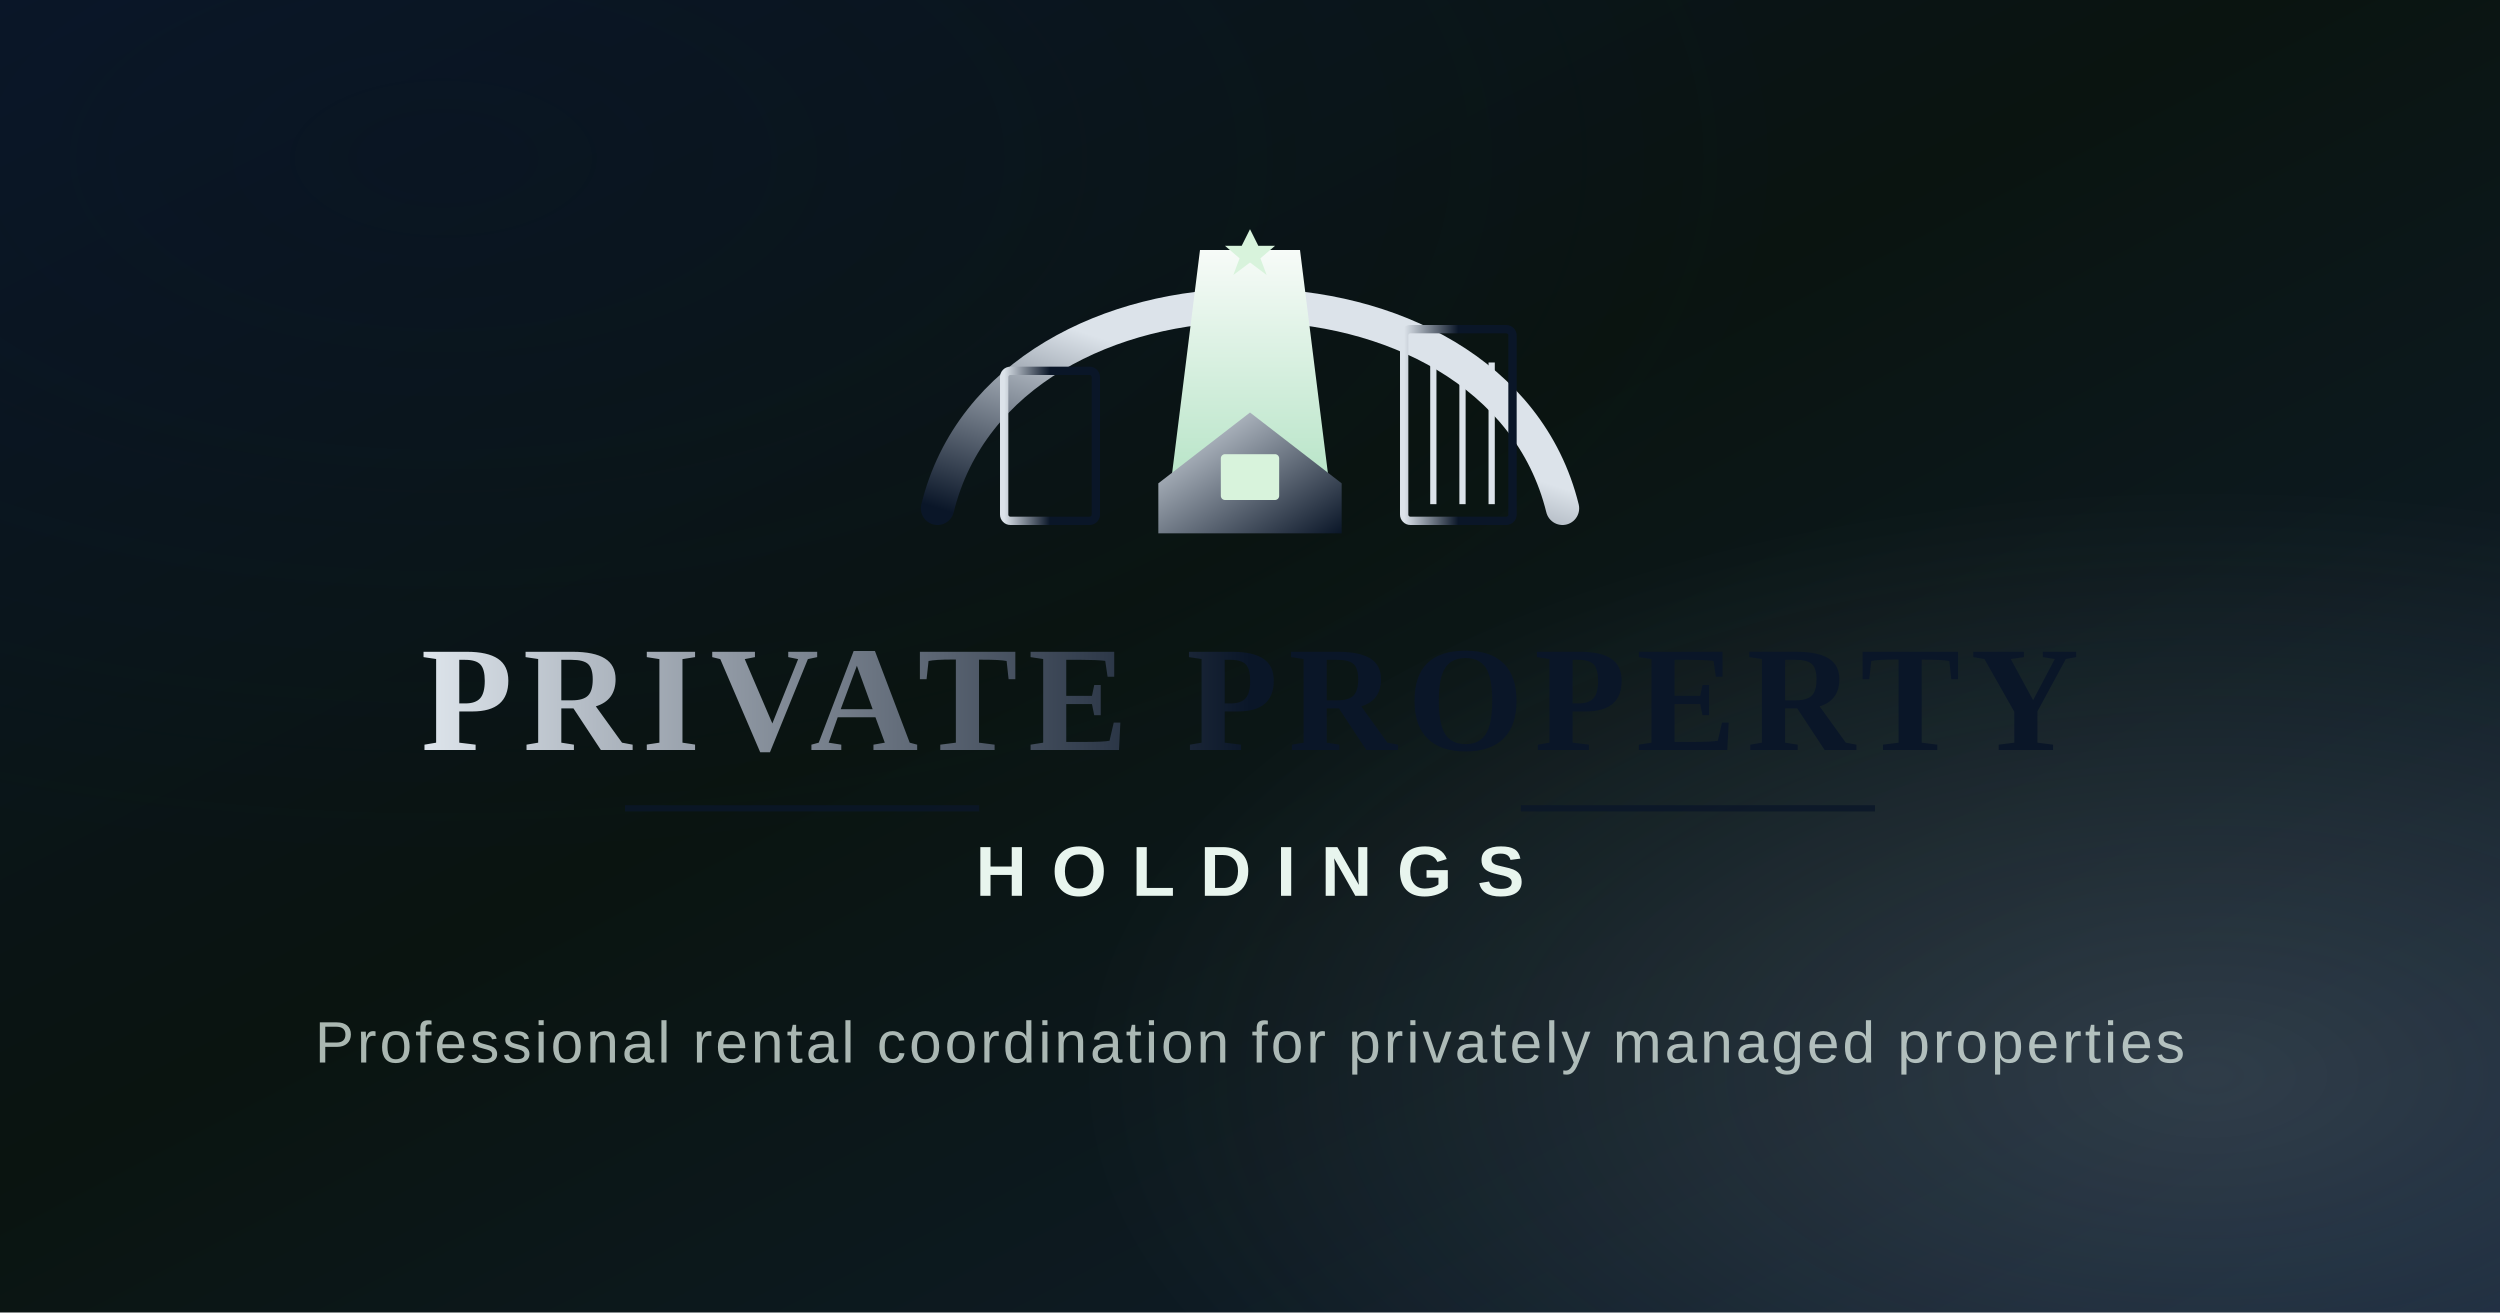
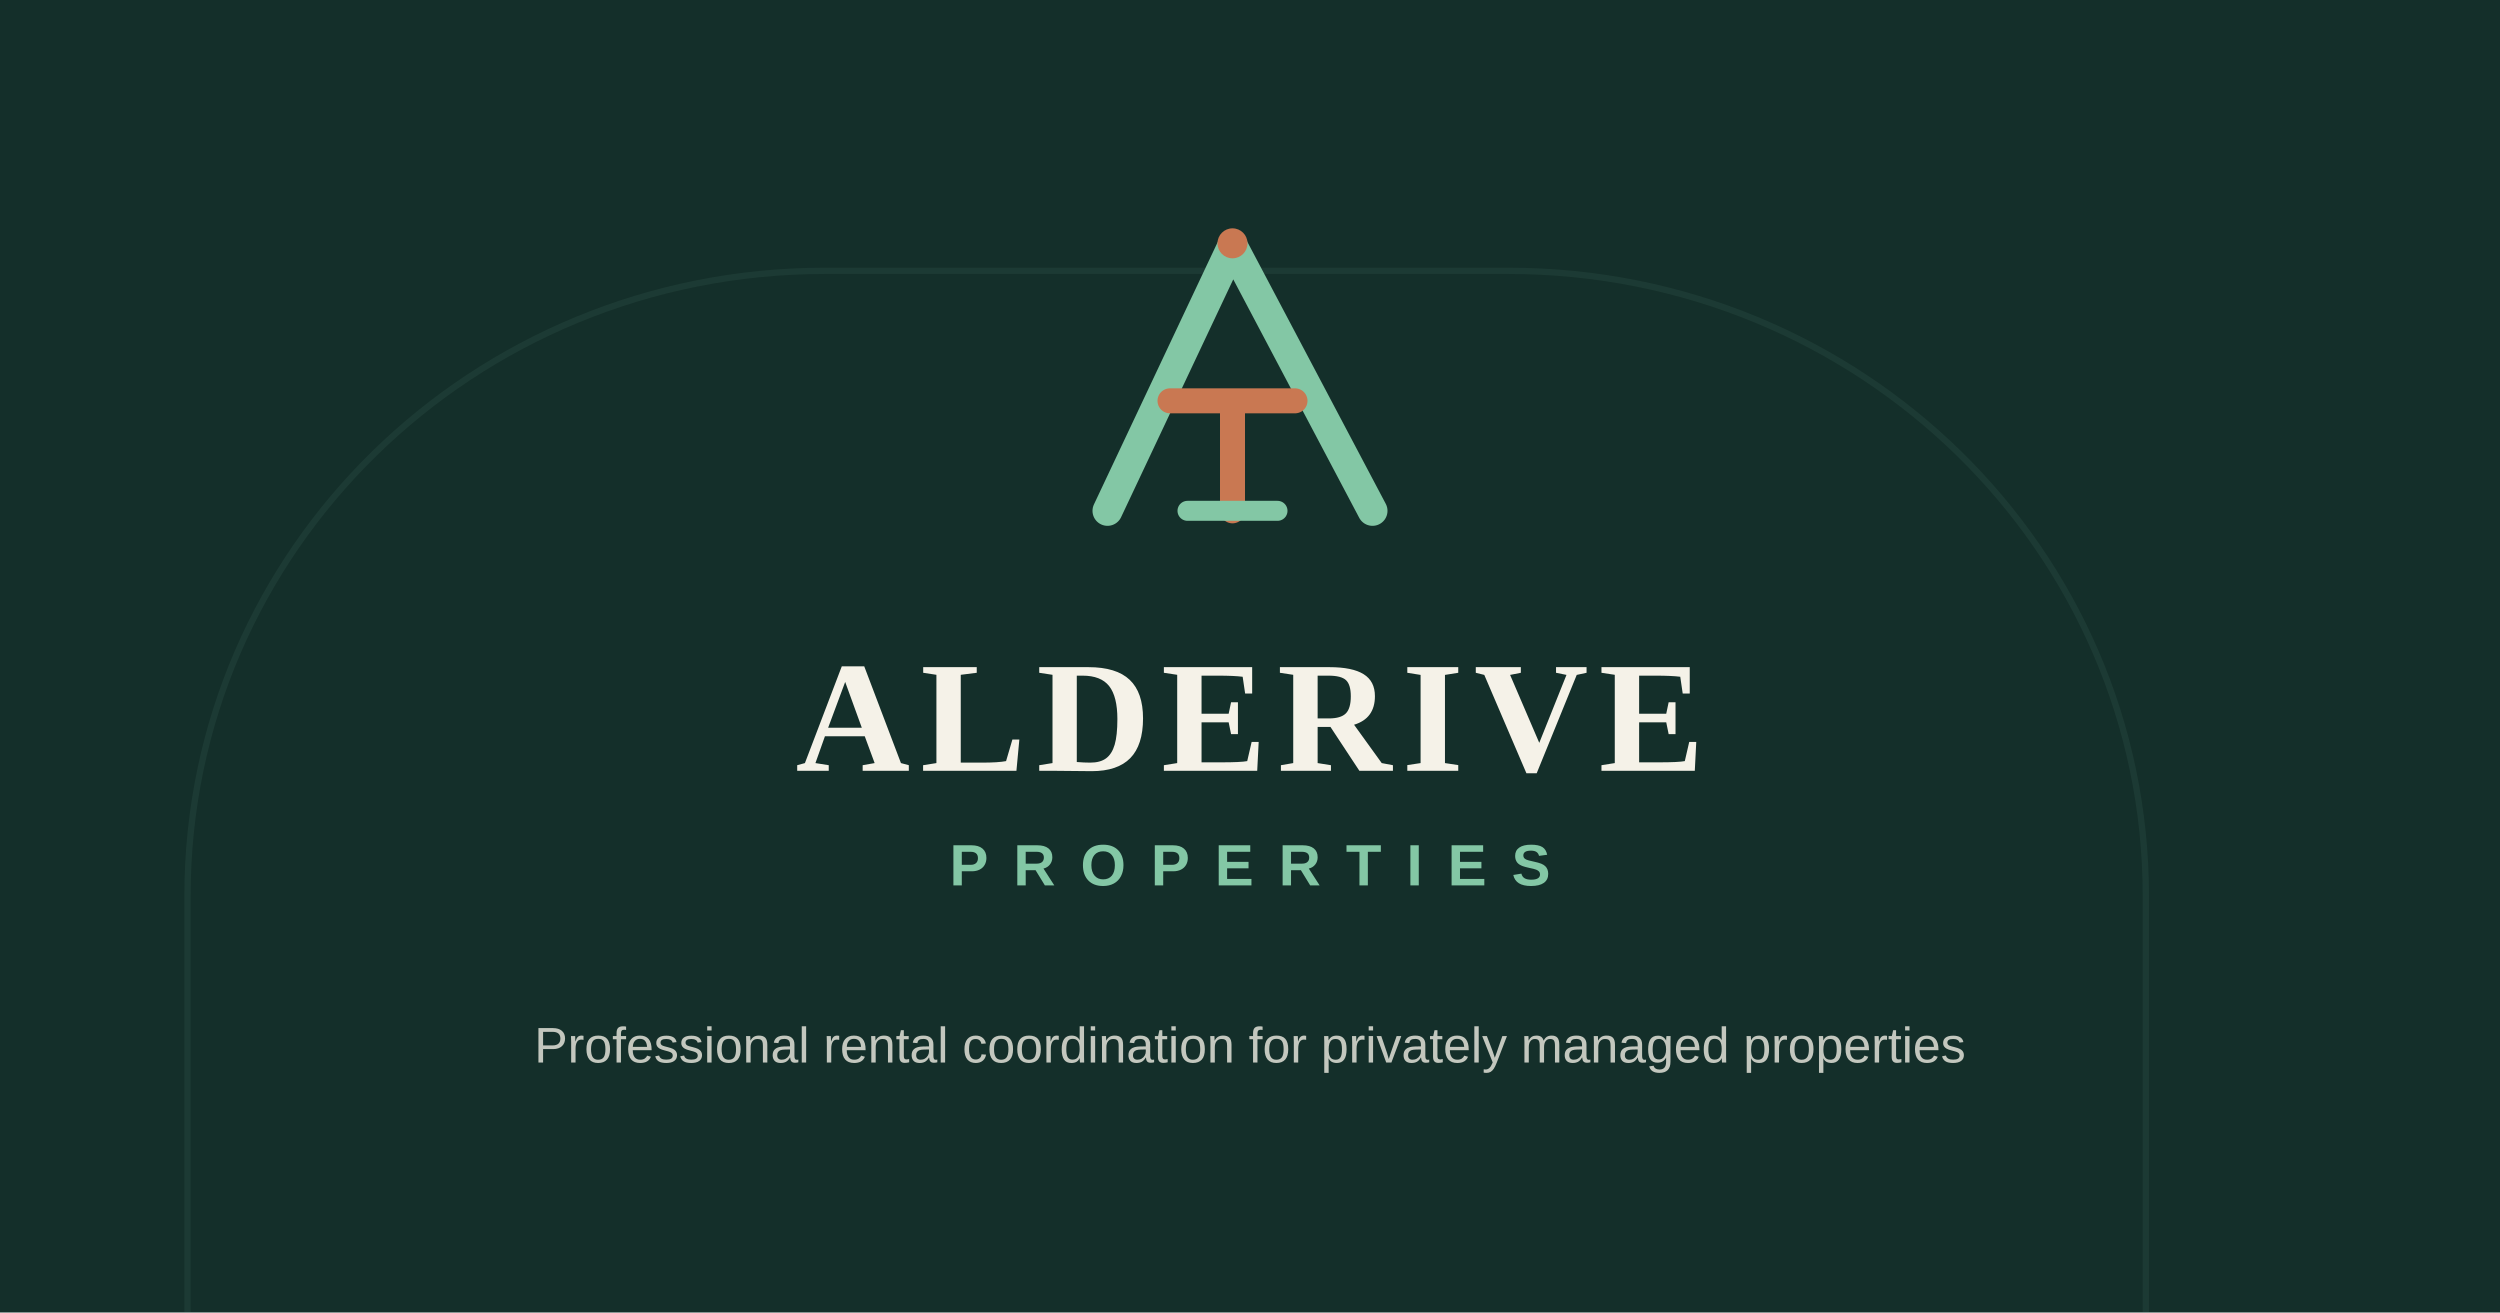
<svg xmlns="http://www.w3.org/2000/svg" viewBox="0 0 1200 630" role="img" aria-labelledby="ogTitle">
-   <defs>
-     <linearGradient id="pageBg" x1="0%" y1="0%" x2="100%" y2="100%">
-       <stop offset="0%" stop-color="#0A1628" />
-       <stop offset="45%" stop-color="#0A1410" />
-       <stop offset="100%" stop-color="#102033" />
-     </linearGradient>
-     <radialGradient id="glow" cx="18%" cy="12%" r="55%">
-       <stop offset="0%" stop-color="#0A1628" stop-opacity="0.28" />
-       <stop offset="100%" stop-color="#0A1628" stop-opacity="0" />
-     </radialGradient>
-     <radialGradient id="glow2" cx="88%" cy="82%" r="45%">
-       <stop offset="0%" stop-color="#DCE3EA" stop-opacity="0.16" />
-       <stop offset="100%" stop-color="#DCE3EA" stop-opacity="0" />
-     </radialGradient>
-     <linearGradient id="greenBright" x1="0%" y1="0%" x2="100%" y2="0%">
-       <stop offset="0%" stop-color="#DCE3EA" />
-       <stop offset="50%" stop-color="#0A1628" />
-       <stop offset="100%" stop-color="#0A1628" />
-     </linearGradient>
-     <linearGradient id="towerFill" x1="50%" y1="0%" x2="50%" y2="100%">
-       <stop offset="0%" stop-color="#F7FBF8" />
-       <stop offset="100%" stop-color="#B7E4C7" />
-     </linearGradient>
-     <linearGradient id="arcGlow" x1="0%" y1="100%" x2="100%" y2="0%">
-       <stop offset="0%" stop-color="#0A1628" />
-       <stop offset="55%" stop-color="#DCE3EA" />
-       <stop offset="100%" stop-color="#DCE3EA" />
-     </linearGradient>
-     <linearGradient id="greenDeep" x1="0%" y1="0%" x2="100%" y2="100%">
-       <stop offset="0%" stop-color="#DCE3EA" />
-       <stop offset="100%" stop-color="#0A1628" />
-     </linearGradient>
-   </defs>
-   <rect width="1200" height="630" fill="url(#pageBg)" />
-   <rect width="1200" height="630" fill="url(#glow)" />
-   <rect width="1200" height="630" fill="url(#glow2)" />
-   <g transform="translate(600 188)">
-     <path d="M-150 56 C-118 -74, 118 -74, 150 56" fill="none" stroke="url(#arcGlow)" stroke-width="16" stroke-linecap="round" />
-     <rect x="-118" y="-10" width="44" height="72" rx="3" fill="none" stroke="url(#greenBright)" stroke-width="4" />
-     <path d="M-24 -68 L24 -68 L38 44 L-38 44 Z" fill="url(#towerFill)" />
-     <rect x="74" y="-30" width="52" height="92" rx="3" fill="none" stroke="url(#greenBright)" stroke-width="4" />
-     <line x1="88" y1="-14" x2="88" y2="54" stroke="#DCE3EA" stroke-width="3" />
-     <line x1="102" y1="-14" x2="102" y2="54" stroke="#DCE3EA" stroke-width="3" />
-     <line x1="116" y1="-14" x2="116" y2="54" stroke="#DCE3EA" stroke-width="3" />
-     <path d="M-44 44 L0 10 L44 44 V68 H-44 Z" fill="url(#greenDeep)" />
-     <rect x="-14" y="30" width="28" height="22" rx="2" fill="#D8F3DC" />
-     <path d="M0 -78 L4 -70 L12 -70 L5 -64 L8 -56 L0 -62 L-8 -56 L-5 -64 L-12 -70 L-4 -70 Z" fill="#D8F3DC" />
+   <rect width="1200" height="630" fill="#142F2A" />
+   <path d="M90 630V430c0-166 137-300 306-300h328c169 0 306 134 306 300v200" fill="none" stroke="#83C7A5" stroke-opacity="0.08" stroke-width="3" />
+   <g transform="translate(510 94) scale(1.2)" fill="none" stroke-linecap="round" stroke-linejoin="round">
+     <path d="M18 126 68 20l56 106" stroke="#83C7A5" stroke-width="12" />
+     <path d="M43 82h50M68 82v44" stroke="#C97852" stroke-width="10" />
+     <path d="M50 126h36" stroke="#83C7A5" stroke-width="8" />
+     <circle cx="68" cy="19" r="6" fill="#C97852" stroke="none" />
  </g>
-   <text x="600" y="360" text-anchor="middle" fill="url(#greenBright)" font-family="'Playfair Display', Georgia, 'Times New Roman', serif" font-size="72" font-weight="700" letter-spacing="5">PRIVATE PROPERTY</text>
-   <line x1="300" y1="388" x2="470" y2="388" stroke="#0A1628" stroke-width="3" opacity="0.85" />
-   <text x="600" y="430" text-anchor="middle" fill="#E8F5EE" font-family="Manrope, Arial, sans-serif" font-size="34" font-weight="700" letter-spacing="12">HOLDINGS</text>
-   <line x1="730" y1="388" x2="900" y2="388" stroke="#0A1628" stroke-width="3" opacity="0.85" />
-   <text x="600" y="510" text-anchor="middle" fill="rgba(232,245,238,0.72)" font-family="Manrope, Arial, sans-serif" font-size="28" font-weight="500" letter-spacing="1.5">Professional rental coordination for privately managed properties</text>
+   <text x="600" y="370" text-anchor="middle" fill="#F5F2E8" font-family="'Playfair Display', Georgia, 'Times New Roman', serif" font-size="76" font-weight="700" letter-spacing="5">ALDERIVE</text>
+   <text x="600" y="425" text-anchor="middle" fill="#83C7A5" font-family="Manrope, Arial, sans-serif" font-size="28" font-weight="700" letter-spacing="12">PROPERTIES</text>
+   <text x="600" y="510" text-anchor="middle" fill="#F5F2E8" fill-opacity="0.78" font-family="Manrope, Arial, sans-serif" font-size="24" font-weight="500">Professional rental coordination for privately managed properties</text>
</svg>
